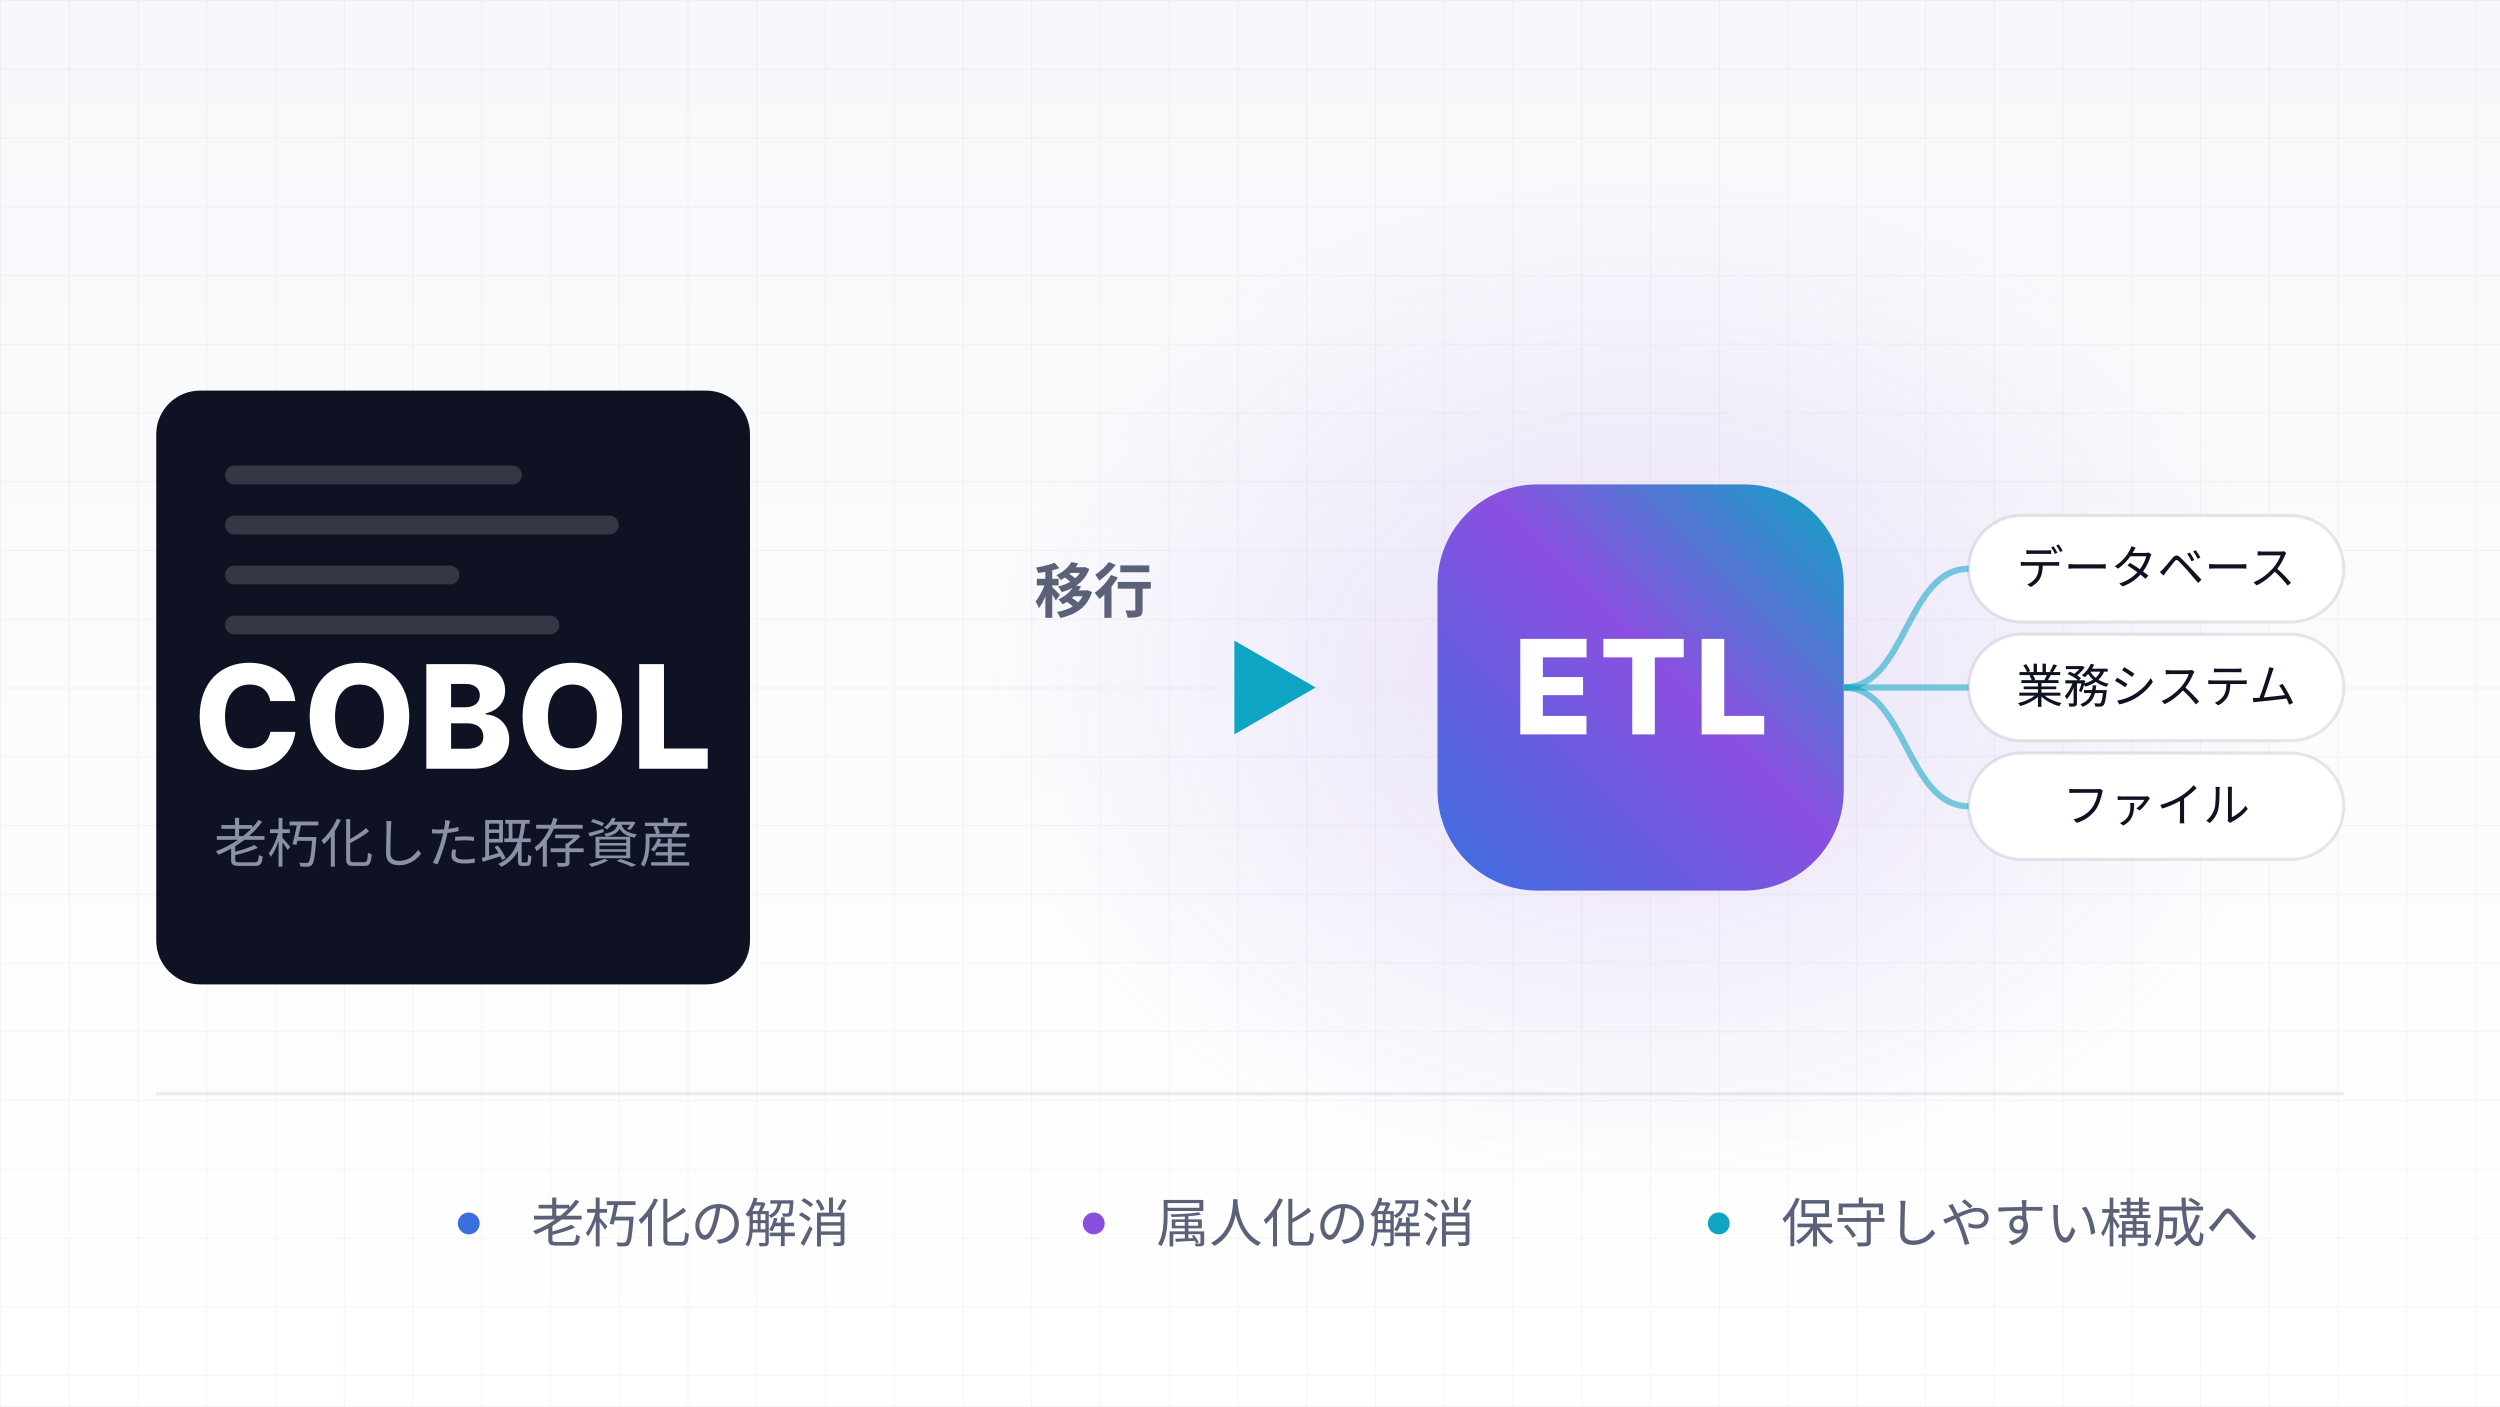
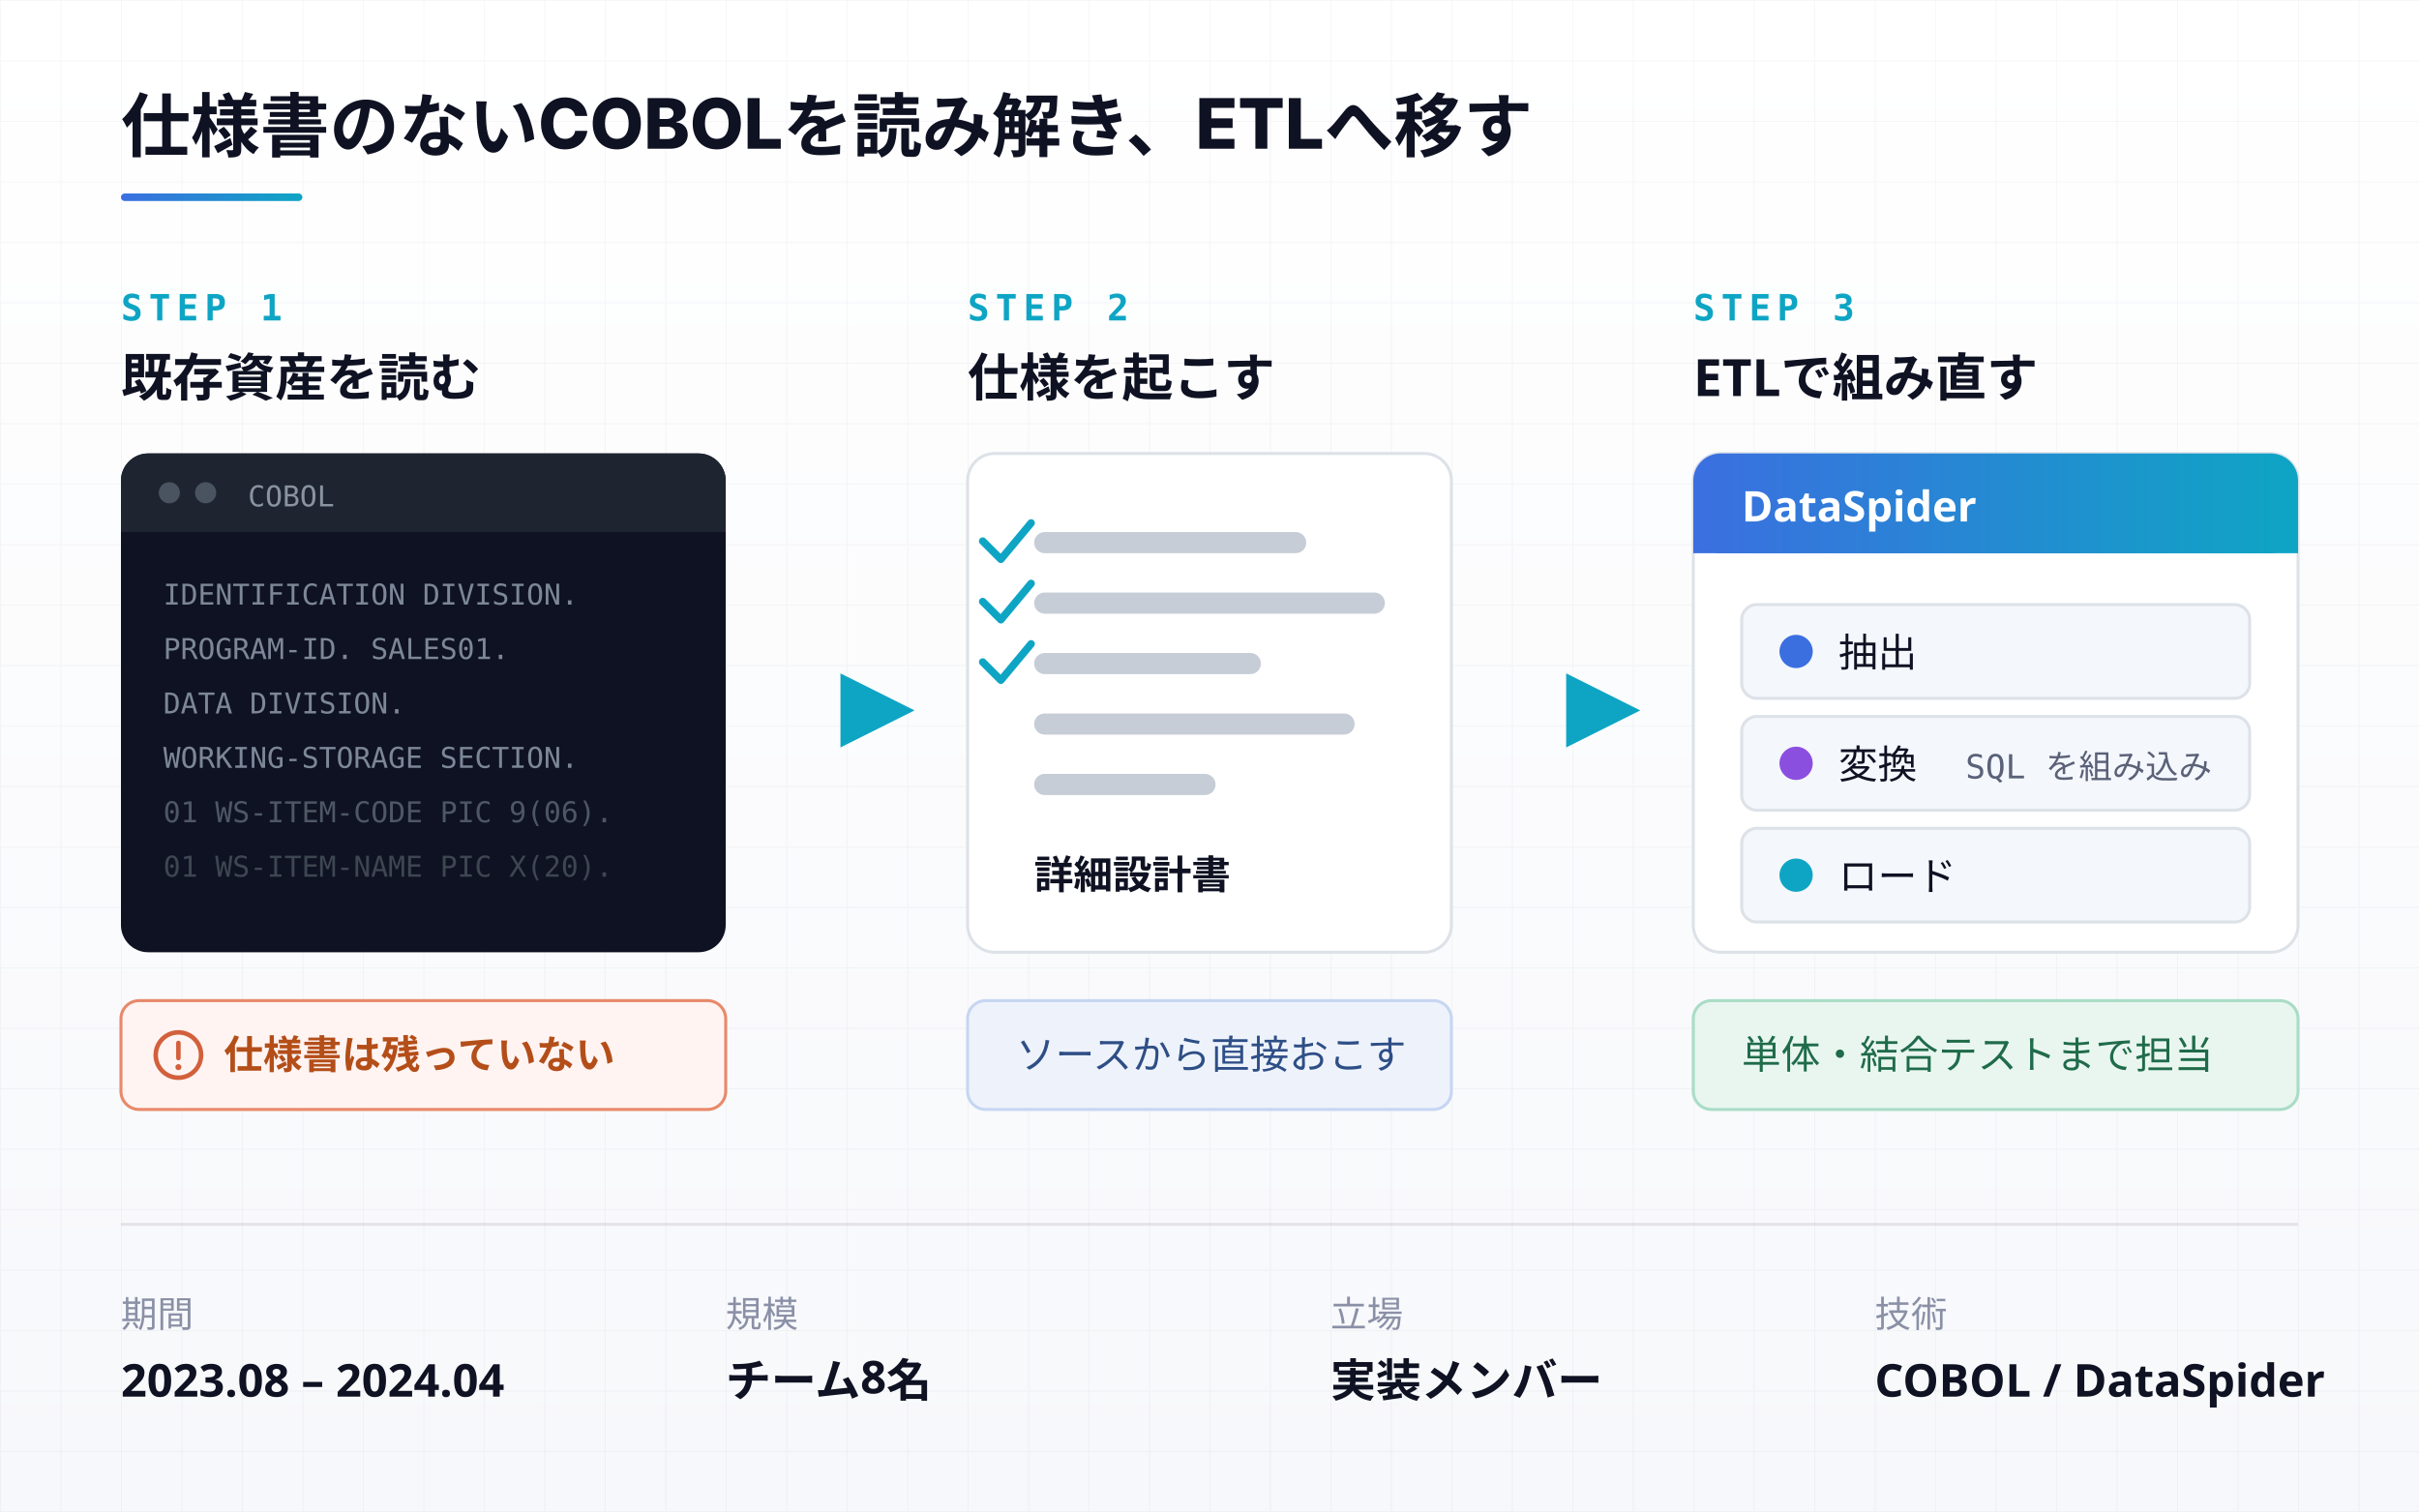
- <svg xmlns="http://www.w3.org/2000/svg" viewBox="0 0 1600 900" width="1600" height="900" role="img" aria-label="COBOLで構築された既存資産を、ETLによるデータ連携基盤へ移行することを表した図">
+ <svg xmlns="http://www.w3.org/2000/svg" viewBox="0 0 1600 1000" width="1600" height="1000" role="img" aria-label="仕様書のないCOBOLのソースを読み解いて設計書を起こし、DataSpiderのETL処理として再構築した流れを表した図">
  <defs>
-     <linearGradient id="brand" x1="0" y1="1" x2="1" y2="0">
-       <stop offset="0%" stop-color="#3B6FE0" />
-       <stop offset="55%" stop-color="#8B4FE0" />
-       <stop offset="100%" stop-color="#0EA5C4" />
-     </linearGradient>
-     <linearGradient id="arrow" x1="0" y1="0" x2="1" y2="0">
+     <linearGradient id="g1" x1="0" y1="0" x2="1" y2="0">
      <stop offset="0%" stop-color="#3B6FE0" />
      <stop offset="100%" stop-color="#0EA5C4" />
    </linearGradient>
-     <linearGradient id="fade" x1="0" y1="0" x2="0" y2="1">
-       <stop offset="0%" stop-color="#F7F8FB" />
-       <stop offset="100%" stop-color="#FFFFFF" />
+     <linearGradient id="paper" x1="0" y1="0" x2="0" y2="1">
+       <stop offset="0%" stop-color="#FFFFFF" />
+       <stop offset="100%" stop-color="#F7F8FB" />
    </linearGradient>
-     <pattern id="grid" width="44" height="44" patternUnits="userSpaceOnUse">
-       <path d="M44 0H0V44" fill="none" stroke="#0F1222" stroke-opacity="0.05" stroke-width="1" />
+     <pattern id="grid" width="40" height="40" patternUnits="userSpaceOnUse">
+       <path d="M40 0H0V40" fill="none" stroke="#0F1222" stroke-opacity="0.04" stroke-width="1" />
    </pattern>
-     <radialGradient id="glow" cx="50%" cy="50%" r="50%">
-       <stop offset="0%" stop-color="#8B4FE0" stop-opacity="0.16" />
-       <stop offset="100%" stop-color="#8B4FE0" stop-opacity="0" />
-     </radialGradient>
+     <marker id="ar" viewBox="0 0 10 10" refX="9" refY="5" markerWidth="7" markerHeight="7" orient="auto">
+       <path d="M0 0 L10 5 L0 10 z" fill="#0EA5C4" />
+     </marker>
  </defs>
-   <rect width="1600" height="900" fill="url(#fade)" />
-   <rect width="1600" height="900" fill="url(#grid)" />
-   <ellipse cx="1050" cy="440" rx="420" ry="330" fill="url(#glow)" />
+   <rect width="1600" height="1000" fill="url(#paper)" />
+   <rect width="1600" height="1000" fill="url(#grid)" />
+   <text x="80" y="100" font-family="system-ui, -apple-system, sans-serif" font-size="46" font-weight="800" fill="#0F1222">仕様書のないCOBOLを読み解き、ETLへ移す</text>
+   <rect x="80" y="128" width="120" height="5" rx="2.5" fill="url(#g1)" />
  <g>
-     <rect x="100" y="250" width="380" height="380" rx="28" fill="#0F1222" />
-     <g fill="#FFFFFF" fill-opacity="0.16">
-       <rect x="144" y="298" width="190" height="12" rx="6" />
-       <rect x="144" y="330" width="252" height="12" rx="6" />
-       <rect x="144" y="362" width="150" height="12" rx="6" />
-       <rect x="144" y="394" width="214" height="12" rx="6" />
+     <text x="80" y="212" font-family="ui-monospace, monospace" font-size="24" font-weight="600" fill="#0EA5C4" letter-spacing="4">STEP 1</text>
+     <text x="80" y="262" font-family="system-ui, sans-serif" font-size="34" font-weight="700" fill="#0F1222">既存資産を読む</text>
+     <rect x="80" y="300" width="400" height="330" rx="18" fill="#0F1222" />
+     <rect x="80" y="300" width="400" height="52" rx="18" fill="#1E2530" />
+     <rect x="80" y="336" width="400" height="16" fill="#1E2530" />
+     <circle cx="112" cy="326" r="7" fill="#4A5461" />
+     <circle cx="136" cy="326" r="7" fill="#4A5461" />
+     <text x="164" y="335" font-family="ui-monospace, monospace" font-size="19" fill="#8A93A0">COBOL</text>
+     <g font-family="ui-monospace, monospace" font-size="19" fill="#7C8797">
+       <text x="108" y="400">IDENTIFICATION DIVISION.</text>
+       <text x="108" y="436">PROGRAM-ID.  SALES01.</text>
+       <text x="108" y="472">DATA DIVISION.</text>
+       <text x="108" y="508">WORKING-STORAGE SECTION.</text>
+       <text x="108" y="544" fill="#4E5765">01  WS-ITEM-CODE  PIC 9(06).</text>
+       <text x="108" y="580" fill="#3E4652">01  WS-ITEM-NAME  PIC X(20).</text>
    </g>
-     <text x="290" y="492" text-anchor="middle" font-family="system-ui, -apple-system, 'Segoe UI', sans-serif" font-size="92" font-weight="800" fill="#FFFFFF" letter-spacing="2">COBOL</text>
-     <text x="290" y="552" text-anchor="middle" font-family="system-ui, -apple-system, 'Segoe UI', sans-serif" font-size="34" fill="#8A90A6">老朽化した既存資産</text>
-   </g>
-   <g>
-     <text x="700" y="392" text-anchor="middle" font-family="system-ui, -apple-system, 'Segoe UI', sans-serif" font-size="38" font-weight="700" fill="#5A6178">移行</text>
-     <path d="M530 440 H840" stroke="url(#arrow)" stroke-width="12" stroke-linecap="round" />
-     <path d="M842 440 L790 410 L790 470 Z" fill="#0EA5C4" />
-   </g>
-   <g>
-     <g stroke="#0EA5C4" stroke-opacity="0.55" stroke-width="4" fill="none">
-       <path d="M1180 440 C1220 440 1220 364 1260 364" />
-       <path d="M1180 440 H1260" />
-       <path d="M1180 440 C1220 440 1220 516 1260 516" />
-     </g>
-     <rect x="920" y="310" width="260" height="260" rx="64" fill="url(#brand)" />
-     <text x="1050" y="470" text-anchor="middle" font-family="system-ui, -apple-system, 'Segoe UI', sans-serif" font-size="84" font-weight="800" fill="#FFFFFF" letter-spacing="4">ETL</text>
-     <g font-family="system-ui, -apple-system, 'Segoe UI', sans-serif" font-size="30" fill="#0F1222">
-       <rect x="1260" y="330" width="240" height="68" rx="34" fill="#FFFFFF" stroke="#0F1222" stroke-opacity="0.1" stroke-width="2" />
-       <text x="1380" y="374" text-anchor="middle">データベース</text>
-       <rect x="1260" y="406" width="240" height="68" rx="34" fill="#FFFFFF" stroke="#0F1222" stroke-opacity="0.1" stroke-width="2" />
-       <text x="1380" y="450" text-anchor="middle">業務システム</text>
-       <rect x="1260" y="482" width="240" height="68" rx="34" fill="#FFFFFF" stroke="#0F1222" stroke-opacity="0.1" stroke-width="2" />
-       <text x="1380" y="526" text-anchor="middle">ファイル</text>
+     <g>
+       <rect x="80" y="662" width="400" height="72" rx="12" fill="#FFF4F2" stroke="#E8896B" stroke-width="2" />
+       <circle cx="118" cy="698" r="15" fill="none" stroke="#D2603C" stroke-width="3" />
+       <path d="M118 690 v10" stroke="#D2603C" stroke-width="3" stroke-linecap="round" />
+       <circle cx="118" cy="706" r="2" fill="#D2603C" />
+       <text x="148" y="707" font-family="system-ui, sans-serif" font-size="26" font-weight="700" fill="#B44E19">仕様書は残っていない</text>
    </g>
  </g>
-   <g font-family="system-ui, -apple-system, 'Segoe UI', sans-serif" font-size="34" fill="#5A6178" text-anchor="middle">
-     <path d="M100 700 H1500" stroke="#0F1222" stroke-opacity="0.08" stroke-width="2" />
-     <circle cx="300" cy="783" r="7" fill="#3B6FE0" />
-     <text x="340" y="795" text-anchor="start">老朽化の解消</text>
-     <circle cx="700" cy="783" r="7" fill="#8B4FE0" />
-     <text x="740" y="795" text-anchor="start">属人化の解消</text>
-     <circle cx="1100" cy="783" r="7" fill="#0EA5C4" />
-     <text x="1140" y="795" text-anchor="start">保守しやすい構成へ</text>
+   <path d="M510 470 H600" stroke="url(#g1)" stroke-width="7" stroke-linecap="round" marker-end="url(#ar)" />
+   <g>
+     <text x="640" y="212" font-family="ui-monospace, monospace" font-size="24" font-weight="600" fill="#0EA5C4" letter-spacing="4">STEP 2</text>
+     <text x="640" y="262" font-family="system-ui, sans-serif" font-size="34" font-weight="700" fill="#0F1222">仕様を起こす</text>
+     <rect x="640" y="300" width="320" height="330" rx="18" fill="#FFFFFF" stroke="#DDE2E8" stroke-width="2" />
+     <g fill="#C7CDD6">
+       <rect x="684" y="352" width="180" height="14" rx="7" />
+       <rect x="684" y="392" width="232" height="14" rx="7" />
+       <rect x="684" y="432" width="150" height="14" rx="7" />
+       <rect x="684" y="472" width="212" height="14" rx="7" />
+       <rect x="684" y="512" width="120" height="14" rx="7" />
+     </g>
+     <g stroke="#0EA5C4" stroke-width="5" stroke-linecap="round" stroke-linejoin="round" fill="none">
+       <path d="M652 356 l12 12 l20 -24" transform="translate(-2,2)" />
+       <path d="M652 396 l12 12 l20 -24" transform="translate(-2,2)" />
+       <path d="M652 436 l12 12 l20 -24" transform="translate(-2,2)" />
+     </g>
+     <text x="684" y="588" font-family="system-ui, sans-serif" font-size="26" font-weight="700" fill="#0F1222">詳細設計書</text>
+     <rect x="640" y="662" width="320" height="72" rx="12" fill="#EEF3FB" stroke="#C6D6F2" stroke-width="2" />
+     <text x="672" y="707" font-family="system-ui, sans-serif" font-size="26" fill="#2E4E86">ソースから直接おこす</text>
+   </g>
+   <path d="M990 470 H1080" stroke="url(#g1)" stroke-width="7" stroke-linecap="round" marker-end="url(#ar)" />
+   <g>
+     <text x="1120" y="212" font-family="ui-monospace, monospace" font-size="24" font-weight="600" fill="#0EA5C4" letter-spacing="4">STEP 3</text>
+     <text x="1120" y="262" font-family="system-ui, sans-serif" font-size="34" font-weight="700" fill="#0F1222">ETLで組み直す</text>
+     <rect x="1120" y="300" width="400" height="330" rx="18" fill="#FFFFFF" stroke="#DDE2E8" stroke-width="2" />
+     <rect x="1120" y="300" width="400" height="66" rx="18" fill="url(#g1)" />
+     <rect x="1120" y="348" width="400" height="18" fill="url(#g1)" />
+     <text x="1152" y="345" font-family="system-ui, sans-serif" font-size="28" font-weight="700" fill="#FFFFFF">DataSpider</text>
+     <g>
+       <rect x="1152" y="400" width="336" height="62" rx="10" fill="#F4F7FC" stroke="#DDE2E8" stroke-width="2" />
+       <circle cx="1188" cy="431" r="11" fill="#3B6FE0" />
+       <text x="1216" y="441" font-family="system-ui, sans-serif" font-size="26" fill="#0F1222">抽出</text>
+       <rect x="1152" y="474" width="336" height="62" rx="10" fill="#F4F7FC" stroke="#DDE2E8" stroke-width="2" />
+       <circle cx="1188" cy="505" r="11" fill="#8B4FE0" />
+       <text x="1216" y="515" font-family="system-ui, sans-serif" font-size="26" fill="#0F1222">変換</text>
+       <text x="1300" y="515" font-family="ui-monospace, monospace" font-size="22" fill="#5A6178">SQL を組み込み</text>
+       <rect x="1152" y="548" width="336" height="62" rx="10" fill="#F4F7FC" stroke="#DDE2E8" stroke-width="2" />
+       <circle cx="1188" cy="579" r="11" fill="#0EA5C4" />
+       <text x="1216" y="589" font-family="system-ui, sans-serif" font-size="26" fill="#0F1222">ロード</text>
+     </g>
+     <rect x="1120" y="662" width="400" height="72" rx="12" fill="#E9F6F0" stroke="#A9DCC6" stroke-width="2" />
+     <text x="1152" y="707" font-family="system-ui, sans-serif" font-size="26" fill="#1F6B4A">単体・結合テストまで担当</text>
+   </g>
+   <line x1="80" y1="810" x2="1520" y2="810" stroke="#0F1222" stroke-opacity="0.09" stroke-width="2" />
+   <g font-family="system-ui, sans-serif" fill="#5A6178">
+     <text x="80" y="878" font-family="ui-monospace, monospace" font-size="24" fill="#8A90A6">期間</text>
+     <text x="80" y="924" font-size="30" font-weight="700" fill="#0F1222">2023.08 – 2024.04</text>
+     <text x="480" y="878" font-family="ui-monospace, monospace" font-size="24" fill="#8A90A6">規模</text>
+     <text x="480" y="924" font-size="30" font-weight="700" fill="#0F1222">チーム8名</text>
+     <text x="880" y="878" font-family="ui-monospace, monospace" font-size="24" fill="#8A90A6">立場</text>
+     <text x="880" y="924" font-size="30" font-weight="700" fill="#0F1222">実装メンバー</text>
+     <text x="1240" y="878" font-family="ui-monospace, monospace" font-size="24" fill="#8A90A6">技術</text>
+     <text x="1240" y="924" font-size="30" font-weight="700" fill="#0F1222">COBOL / DataSpider</text>
  </g>
</svg>
